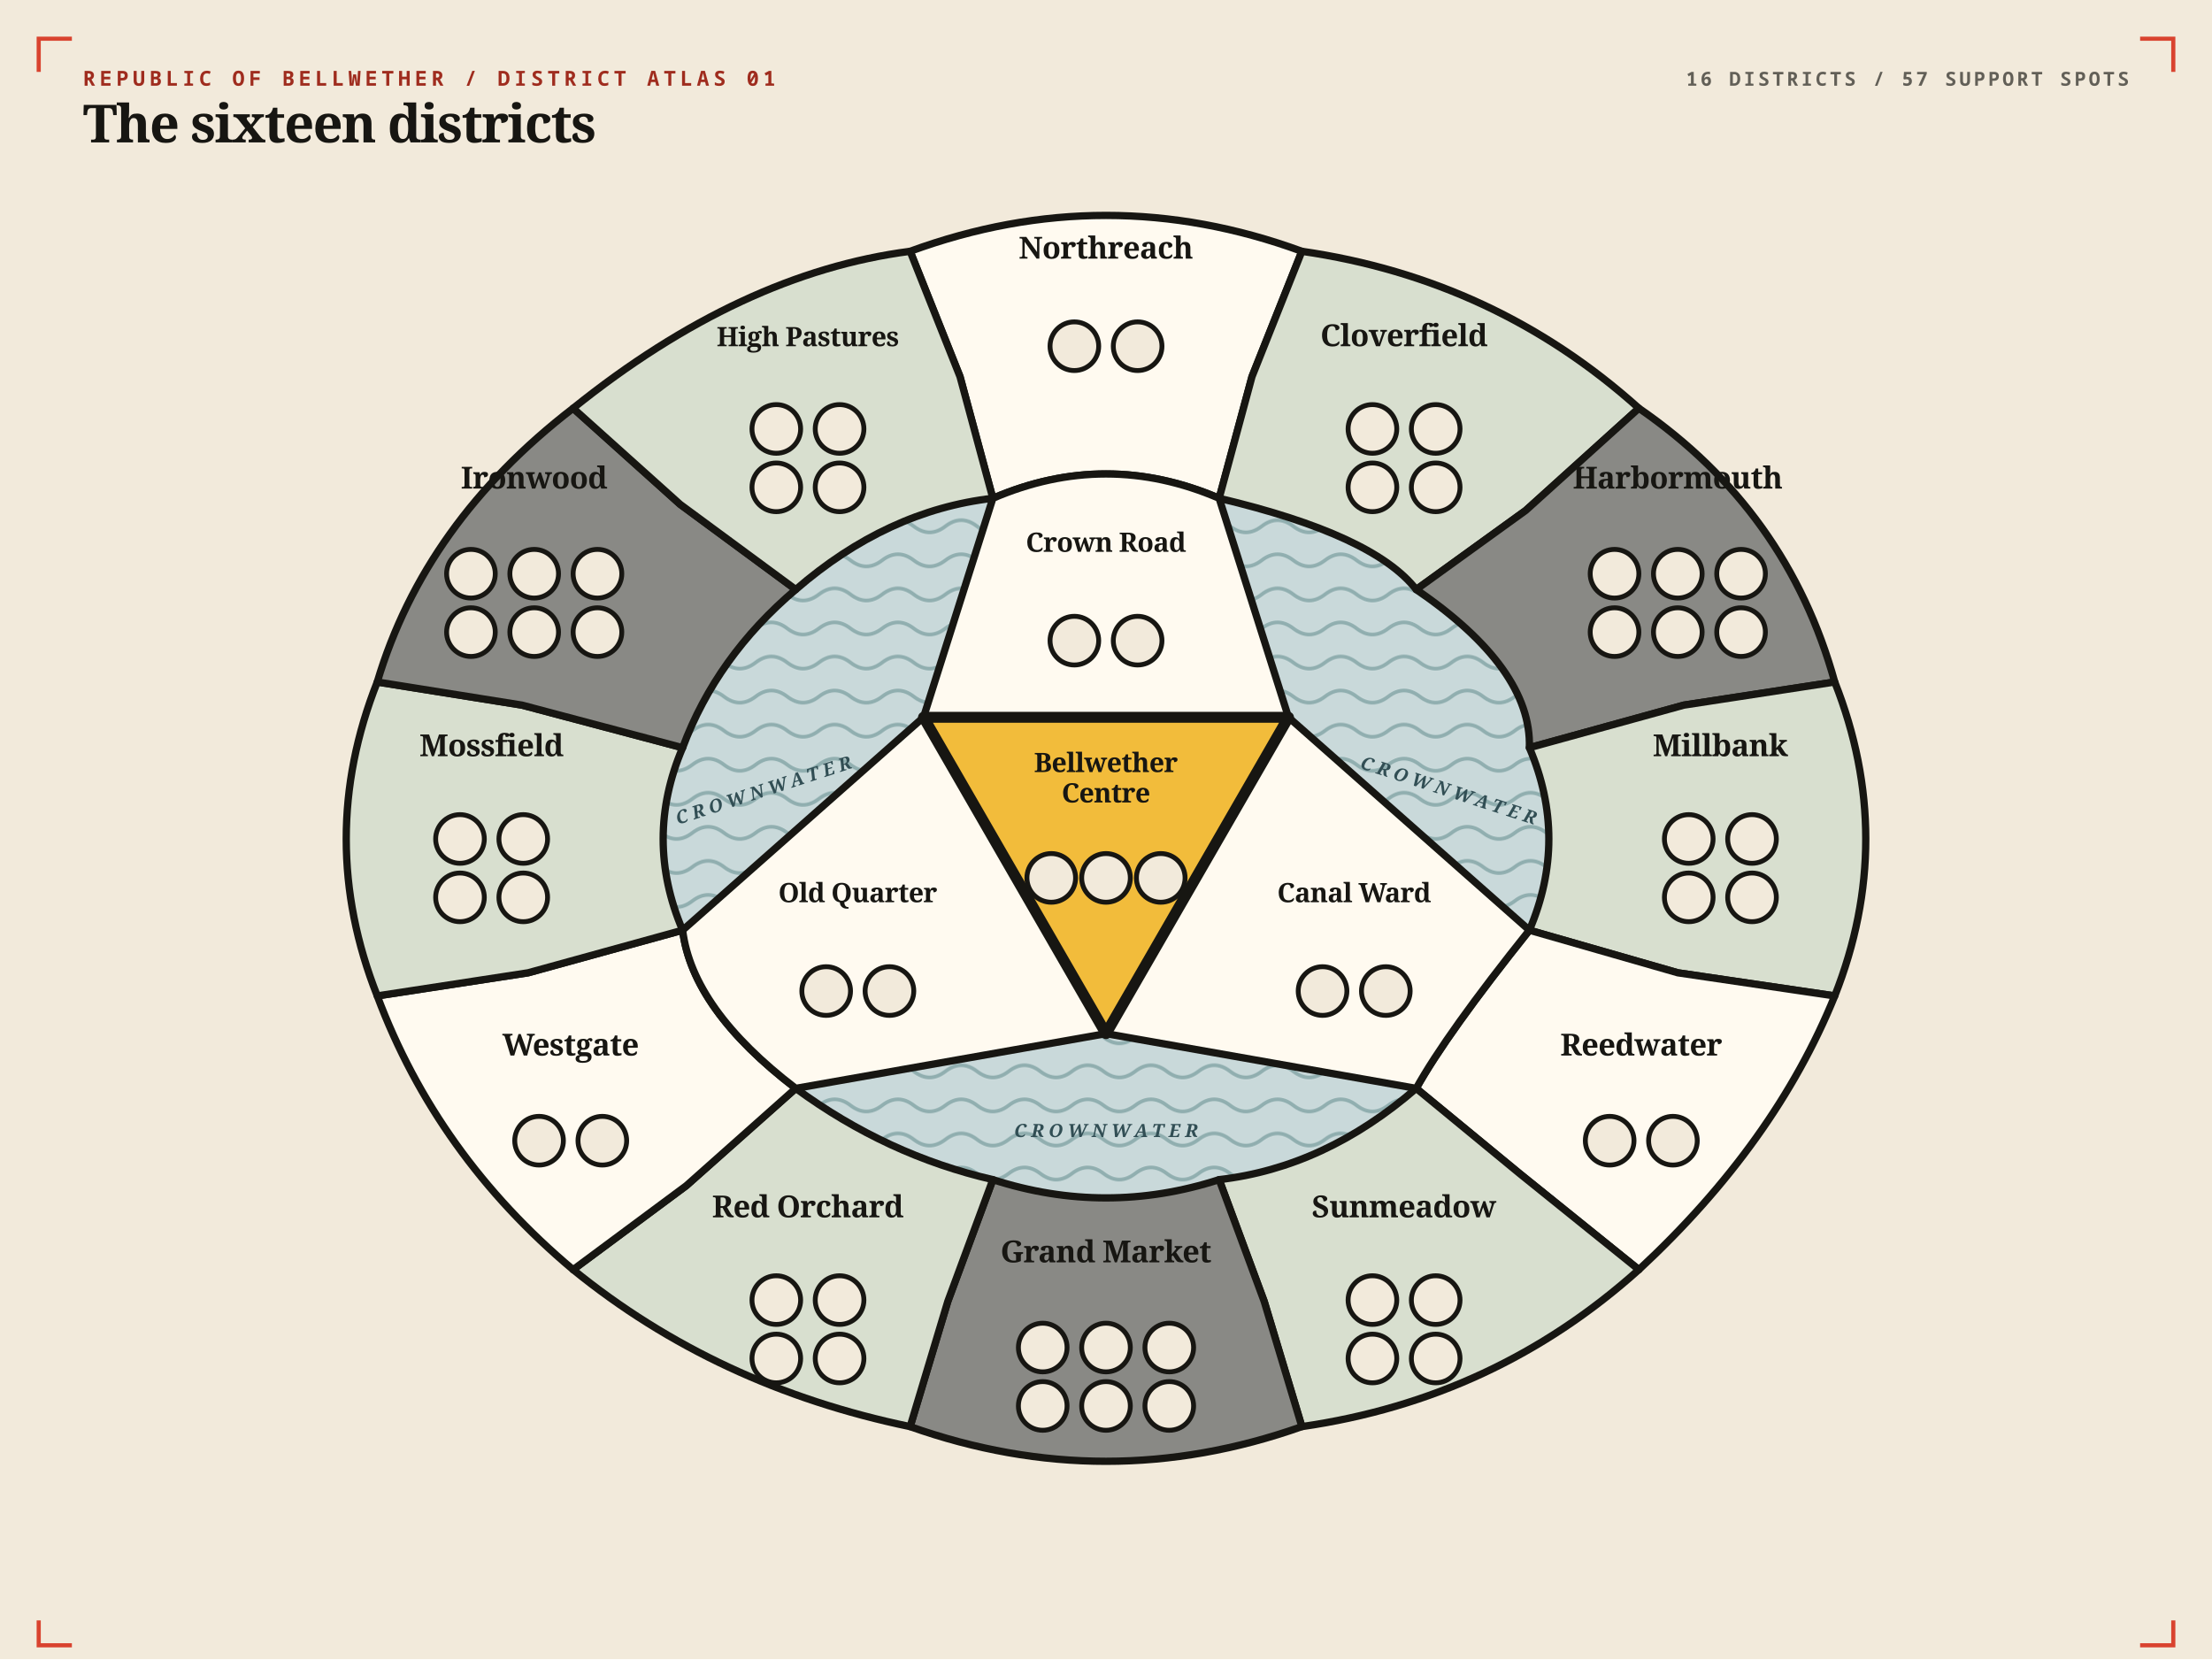
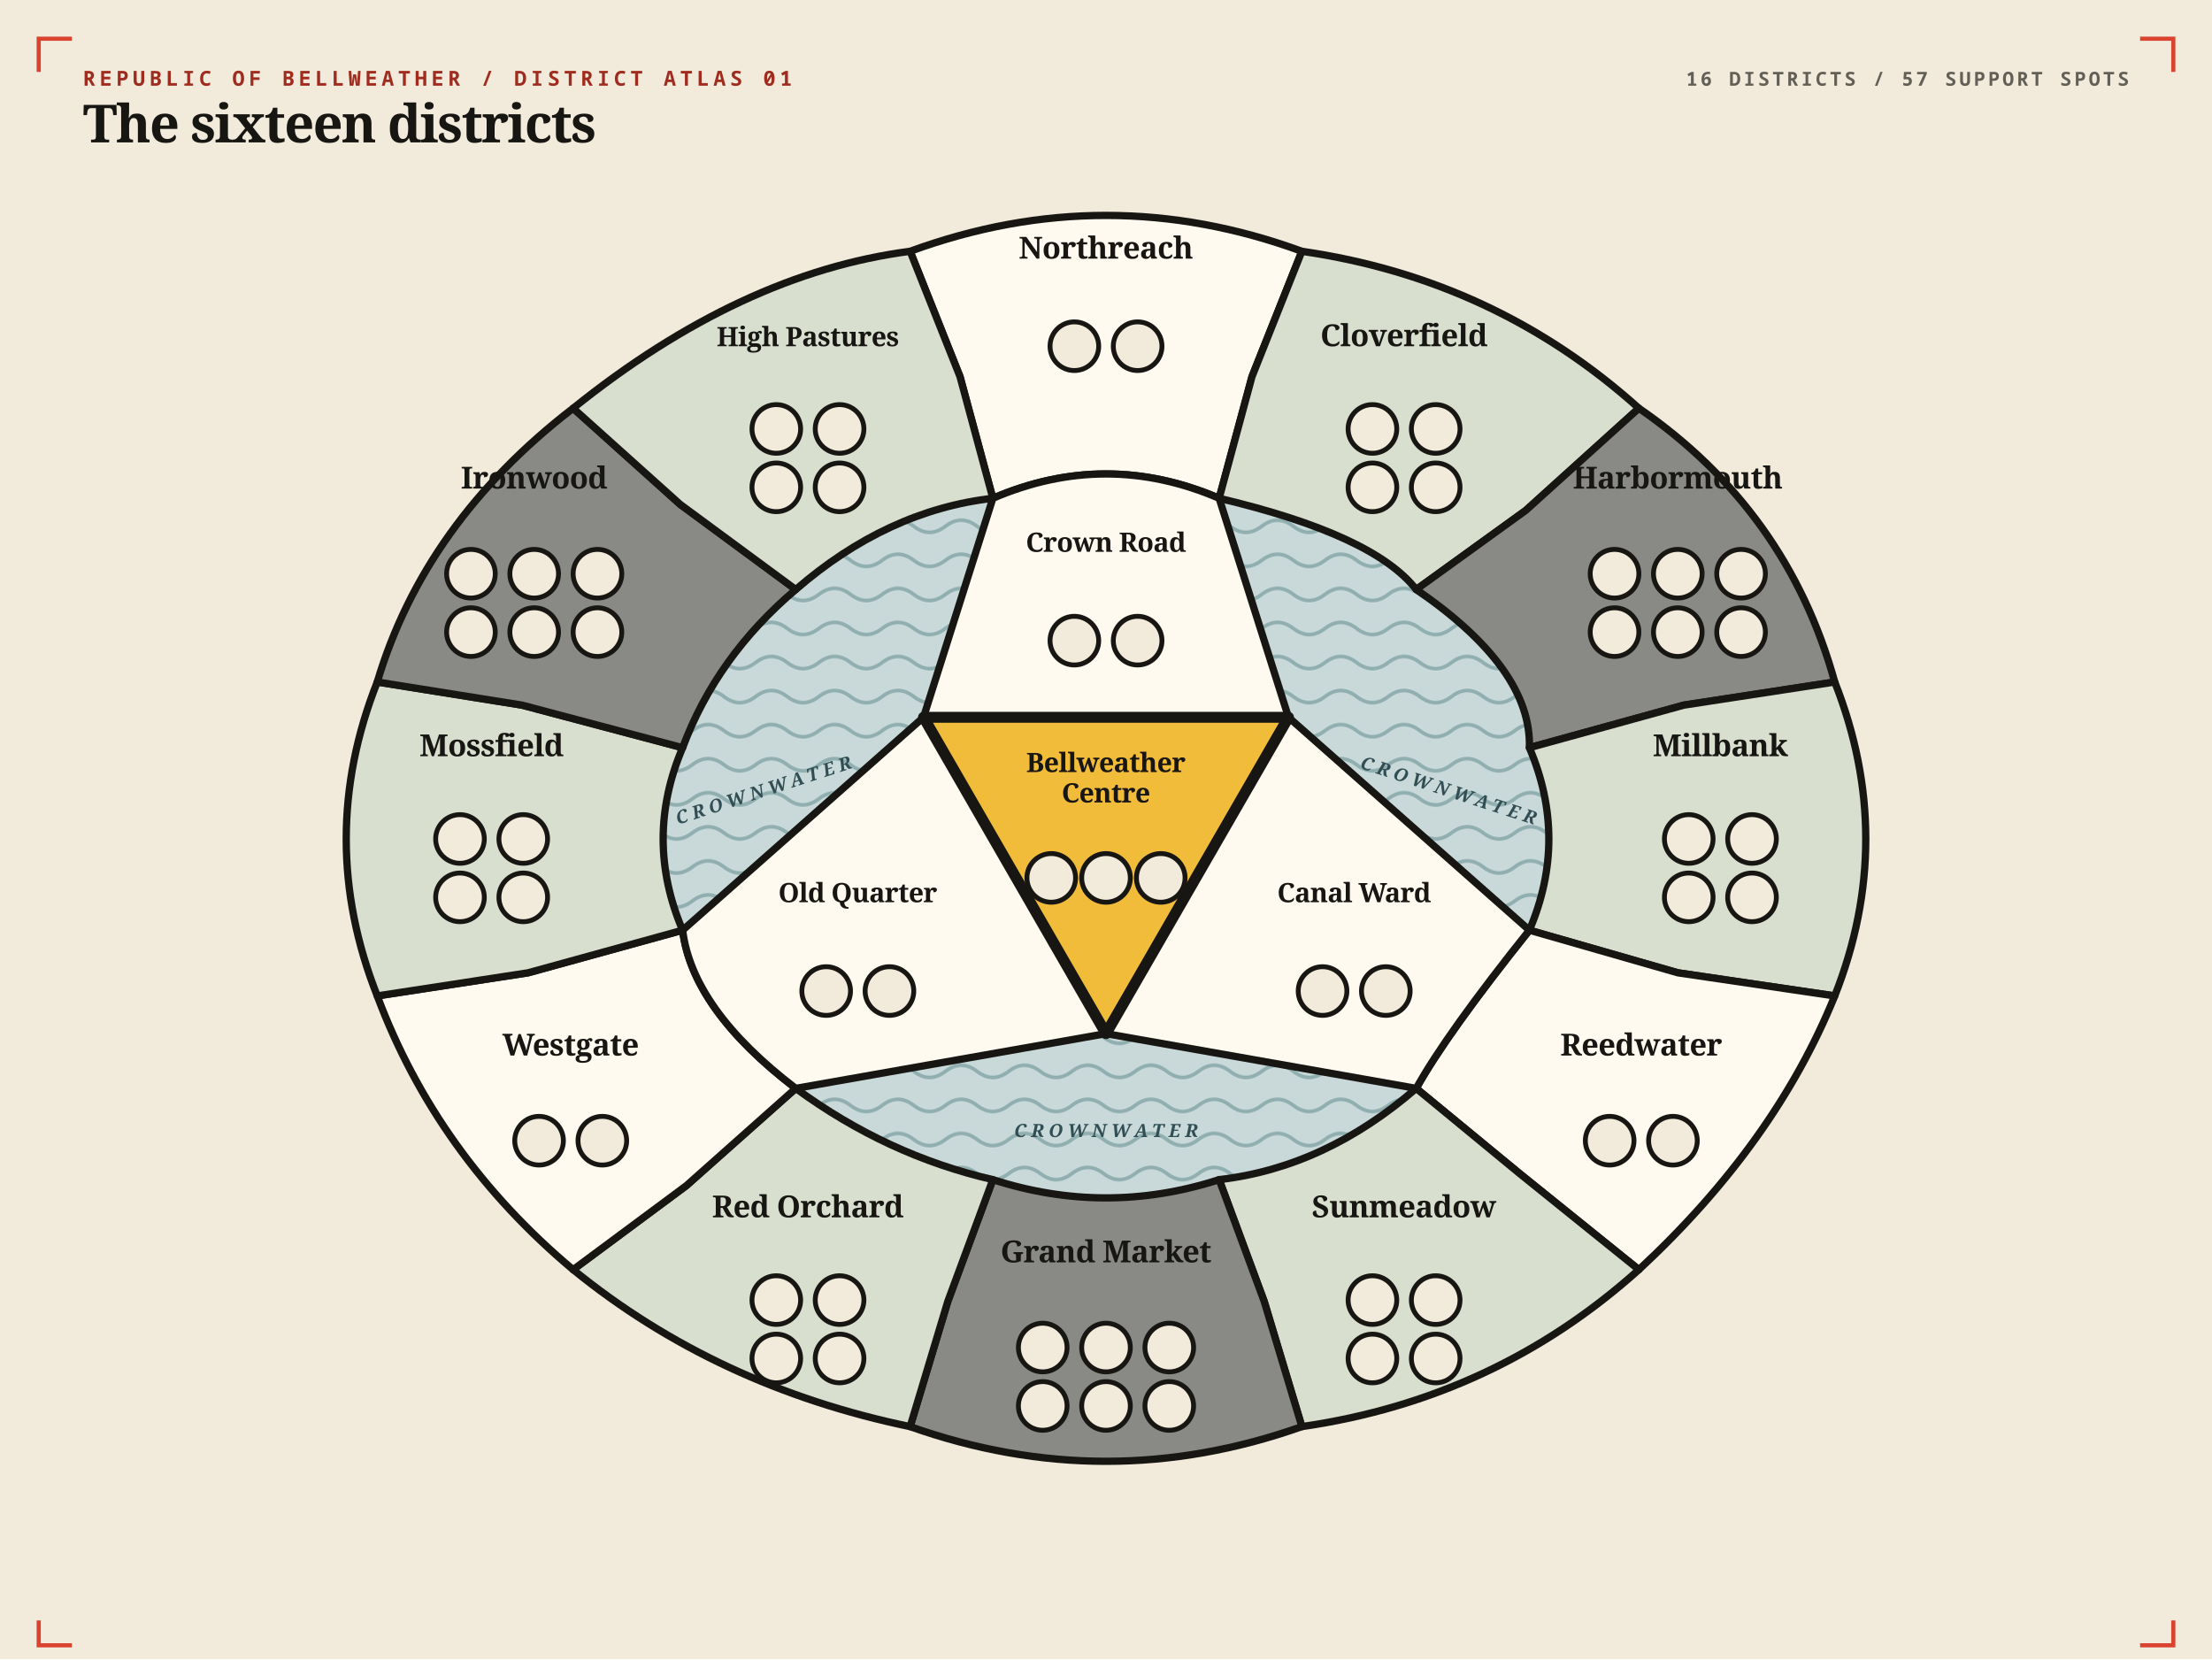
<svg xmlns="http://www.w3.org/2000/svg" width="396mm" height="297mm" viewBox="0 0 1600 1200" role="img" aria-labelledby="title description">
  <defs>
    <pattern id="water" width="52" height="28" patternUnits="userSpaceOnUse">
      <rect width="52" height="28" fill="#c9d9da" />
      <path d="M-8 17Q5 7 18 17T44 17T70 17" fill="none" stroke="#91afb0" stroke-width="3" />
    </pattern>
    <g id="support-spot">
      <circle r="20" fill="#f2eadb" stroke="#171612" stroke-width="4" />
    </g>
  </defs>
  <style>
    .paper { fill: #f2eadb; }
    .district { stroke: #171612; stroke-linejoin: round; stroke-width: 6; }
    .district-two { fill: #fffaf0; }
    .district-four { fill: #d8dfcf; }
    .district-six { fill: #898985; }
    .district-center { fill: #f2bc3b; stroke-width: 9; }
    .region-name { fill: #171612; font: 900 25px "Noto Serif", serif; letter-spacing: -0.4px; text-anchor: middle; }
    .region-name-small { font-size: 22px; }
    .heading { fill: #171612; font: 900 38px "Noto Serif", serif; letter-spacing: -1px; }
    .eyebrow { fill: #9f2c1e; font: 900 15px "Noto Sans Mono", monospace; letter-spacing: 3px; }
    .map-note { fill: #625f57; font: 900 14px "Noto Sans Mono", monospace; letter-spacing: 2px; }
    .water-label { fill: #314e54; font: italic 900 15px "Noto Serif", serif; letter-spacing: 4px; text-anchor: middle; }
    .registration { fill: none; stroke: #d9432f; stroke-width: 3; }
  </style>
  <rect class="paper" width="1600" height="1200" />
  <path class="registration" d="M28 52V28h24 M1548 28h24v24 M28 1172v18h24 M1548 1190h24v-18" />
-   <text class="eyebrow" x="60" y="62">REPUBLIC OF BELLWETHER / DISTRICT ATLAS 01</text>
+   <text class="eyebrow" x="60" y="62">REPUBLIC OF BELLWEATHER / DISTRICT ATLAS 01</text>
  <text class="heading" x="60" y="103">The sixteen districts</text>
  <text class="map-note" x="1540" y="62" text-anchor="end">16 DISTRICTS / 57 SUPPORT SPOTS</text>
  <g class="map-art" transform="translate(96 70) scale(.88)">
    <ellipse cx="800" cy="610" rx="375" ry="305" fill="url(#water)" stroke="#171612" stroke-width="5" />
    <g aria-label="Outer ring districts">
      <path class="district district-two" aria-label="Northreach district, capacity 2" d="M639 127Q800 68 961 127L920 230L893 330Q800 290 707 330L680 230Z" />
      <path class="district district-four" aria-label="Cloverfield district, capacity 4" d="M961 127Q1120 150 1238 256L1145 340L1055 405Q1020 360 893 330L920 230Z" />
      <path class="district district-six" aria-label="Harbormouth district, capacity 6" d="M1238 256Q1360 340 1399 481L1275 500L1148 535Q1150 470 1055 405L1145 340Z" />
      <path class="district district-four" aria-label="Millbank district, capacity 4" d="M1399 481Q1450 610 1399 739L1270 720L1148 685Q1180 610 1148 535L1275 500Z" />
      <path class="district district-two" aria-label="Reedwater district, capacity 2" d="M1399 739Q1350 860 1238 964L1140 885L1055 815Q1080 770 1148 685L1270 720Z" />
      <path class="district district-four" aria-label="Sunmeadow district, capacity 4" d="M1238 964Q1120 1070 961 1093L930 990L893 890Q980 880 1055 815L1140 885Z" />
      <path class="district district-six" aria-label="Grand Market district, capacity 6" d="M961 1093Q800 1150 639 1093L670 990L707 890Q800 920 893 890L930 990Z" />
      <path class="district district-four" aria-label="Red Orchard district, capacity 4" d="M639 1093Q480 1060 362 964L455 895L545 815Q620 870 707 890L670 990Z" />
      <path class="district district-two" aria-label="Westgate district, capacity 2" d="M362 964Q250 870 201 739L325 720L452 685Q460 750 545 815L455 895Z" />
      <path class="district district-four" aria-label="Mossfield district, capacity 4" d="M201 739Q150 610 201 481L320 500L452 535Q420 610 452 685L325 720Z" />
      <path class="district district-six" aria-label="Ironwood district, capacity 6" d="M201 481Q240 350 362 256L450 335L545 405Q480 460 452 535L320 500Z" />
      <path class="district district-four" aria-label="High Pastures district, capacity 4" d="M362 256Q500 145 639 127L680 230L707 330Q620 340 545 405L450 335Z" />
    </g>
    <g aria-label="Inner cross districts">
      <path class="district district-two" aria-label="Crown Road district, capacity 2" d="M707 330Q800 290 893 330L950 510H650Z" />
      <path class="district district-two" aria-label="Canal Ward district, capacity 2" d="M1148 685Q1080 770 1055 815L800 770L950 510Z" />
      <path class="district district-two" aria-label="Old Quarter district, capacity 2" d="M545 815Q460 750 452 685L650 510L800 770Z" />
-       <path class="district district-center" aria-label="Bellwether Centre district, capacity 3" d="M650 510H950L800 770Z" />
+       <path class="district district-center" aria-label="Bellweather Centre district, capacity 3" d="M650 510H950L800 770Z" />
    </g>
    <g aria-hidden="true">
      <text class="water-label" x="1080" y="575" transform="rotate(18 1080 575)">CROWNWATER</text>
      <text class="water-label" x="520" y="575" transform="rotate(-18 520 575)">CROWNWATER</text>
      <text class="water-label" x="800" y="855">CROWNWATER</text>
    </g>
    <g aria-label="District labels and Support spots">
      <g aria-label="Northreach, 2 Support spots">
        <text class="region-name" x="800" y="133">Northreach</text>
        <use href="#support-spot" x="774" y="205" />
        <use href="#support-spot" x="826" y="205" />
      </g>
      <g aria-label="Cloverfield, 4 Support spots">
        <text class="region-name" x="1045" y="205">Cloverfield</text>
        <use href="#support-spot" x="1019" y="273" />
        <use href="#support-spot" x="1071" y="273" />
        <use href="#support-spot" x="1019" y="321" />
        <use href="#support-spot" x="1071" y="321" />
      </g>
      <g aria-label="Harbormouth, 6 Support spots">
        <text class="region-name" x="1270" y="322">Harbormouth</text>
        <use href="#support-spot" x="1218" y="392" />
        <use href="#support-spot" x="1270" y="392" />
        <use href="#support-spot" x="1322" y="392" />
        <use href="#support-spot" x="1218" y="440" />
        <use href="#support-spot" x="1270" y="440" />
        <use href="#support-spot" x="1322" y="440" />
      </g>
      <g aria-label="Millbank, 4 Support spots">
        <text class="region-name" x="1305" y="542">Millbank</text>
        <use href="#support-spot" x="1279" y="610" />
        <use href="#support-spot" x="1331" y="610" />
        <use href="#support-spot" x="1279" y="658" />
        <use href="#support-spot" x="1331" y="658" />
      </g>
      <g aria-label="Reedwater, 2 Support spots">
        <text class="region-name" x="1240" y="788">Reedwater</text>
        <use href="#support-spot" x="1214" y="858" />
        <use href="#support-spot" x="1266" y="858" />
      </g>
      <g aria-label="Sunmeadow, 4 Support spots">
        <text class="region-name" x="1045" y="921">Sunmeadow</text>
        <use href="#support-spot" x="1019" y="989" />
        <use href="#support-spot" x="1071" y="989" />
        <use href="#support-spot" x="1019" y="1037" />
        <use href="#support-spot" x="1071" y="1037" />
      </g>
      <g aria-label="Grand Market, 6 Support spots">
        <text class="region-name" x="800" y="958">Grand Market</text>
        <use href="#support-spot" x="748" y="1028" />
        <use href="#support-spot" x="800" y="1028" />
        <use href="#support-spot" x="852" y="1028" />
        <use href="#support-spot" x="748" y="1076" />
        <use href="#support-spot" x="800" y="1076" />
        <use href="#support-spot" x="852" y="1076" />
      </g>
      <g aria-label="Red Orchard, 4 Support spots">
        <text class="region-name" x="555" y="921">Red Orchard</text>
        <use href="#support-spot" x="529" y="989" />
        <use href="#support-spot" x="581" y="989" />
        <use href="#support-spot" x="529" y="1037" />
        <use href="#support-spot" x="581" y="1037" />
      </g>
      <g aria-label="Westgate, 2 Support spots">
        <text class="region-name" x="360" y="788">Westgate</text>
        <use href="#support-spot" x="334" y="858" />
        <use href="#support-spot" x="386" y="858" />
      </g>
      <g aria-label="Mossfield, 4 Support spots">
        <text class="region-name" x="295" y="542">Mossfield</text>
        <use href="#support-spot" x="269" y="610" />
        <use href="#support-spot" x="321" y="610" />
        <use href="#support-spot" x="269" y="658" />
        <use href="#support-spot" x="321" y="658" />
      </g>
      <g aria-label="Ironwood, 6 Support spots">
        <text class="region-name" x="330" y="322">Ironwood</text>
        <use href="#support-spot" x="278" y="392" />
        <use href="#support-spot" x="330" y="392" />
        <use href="#support-spot" x="382" y="392" />
        <use href="#support-spot" x="278" y="440" />
        <use href="#support-spot" x="330" y="440" />
        <use href="#support-spot" x="382" y="440" />
      </g>
      <g aria-label="High Pastures, 4 Support spots">
        <text class="region-name region-name-small" x="555" y="205">High Pastures</text>
        <use href="#support-spot" x="529" y="273" />
        <use href="#support-spot" x="581" y="273" />
        <use href="#support-spot" x="529" y="321" />
        <use href="#support-spot" x="581" y="321" />
      </g>
      <g aria-label="Crown Road, 2 Support spots">
        <text class="region-name region-name-small" x="800" y="374">Crown Road</text>
        <use href="#support-spot" x="774" y="447" />
        <use href="#support-spot" x="826" y="447" />
      </g>
      <g aria-label="Canal Ward, 2 Support spots">
        <text class="region-name region-name-small" x="1004" y="662">Canal Ward</text>
        <use href="#support-spot" x="978" y="735" />
        <use href="#support-spot" x="1030" y="735" />
      </g>
      <g aria-label="Old Quarter, 2 Support spots">
        <text class="region-name region-name-small" x="596" y="662">Old Quarter</text>
        <use href="#support-spot" x="570" y="735" />
        <use href="#support-spot" x="622" y="735" />
      </g>
-       <g aria-label="Bellwether Centre, 3 Support spots">
-         <text class="region-name region-name-small" x="800" y="555">Bellwether</text>
+       <g aria-label="Bellweather Centre, 3 Support spots">
+         <text class="region-name region-name-small" x="800" y="555">Bellweather</text>
        <text class="region-name region-name-small" x="800" y="580">Centre</text>
        <use href="#support-spot" x="755" y="642" />
        <use href="#support-spot" x="800" y="642" />
        <use href="#support-spot" x="845" y="642" />
      </g>
    </g>
  </g>
</svg>
